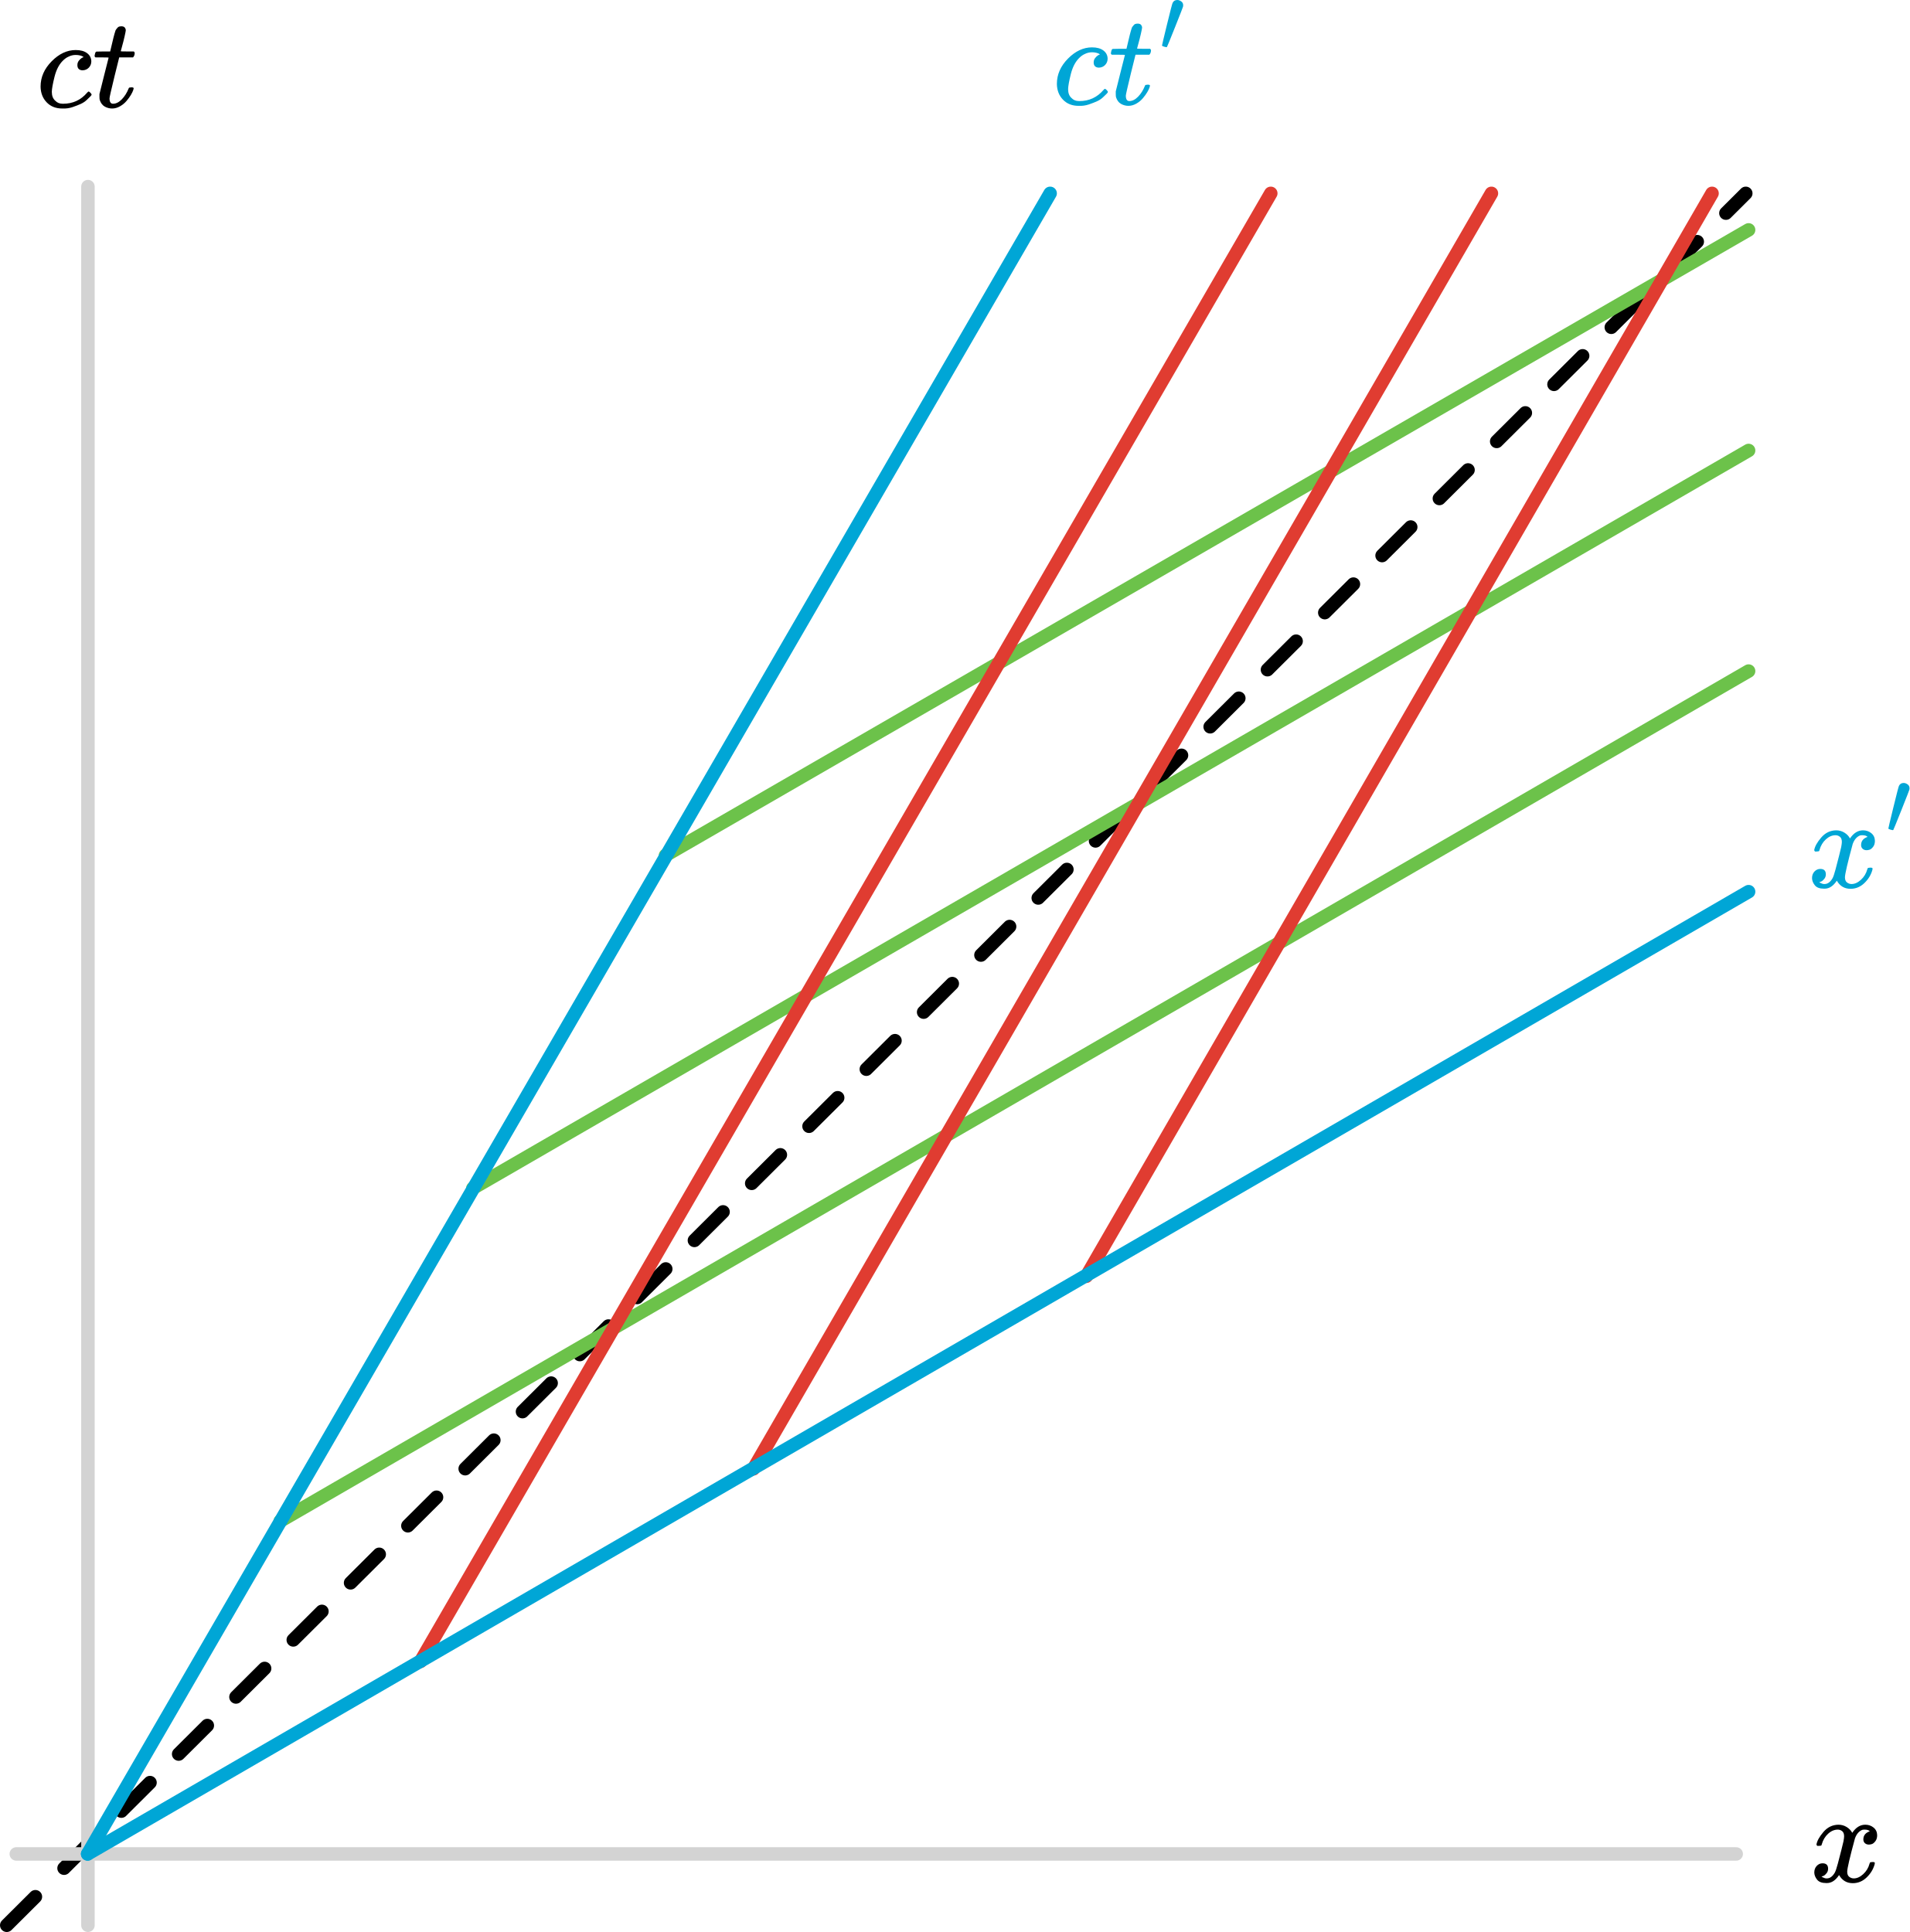
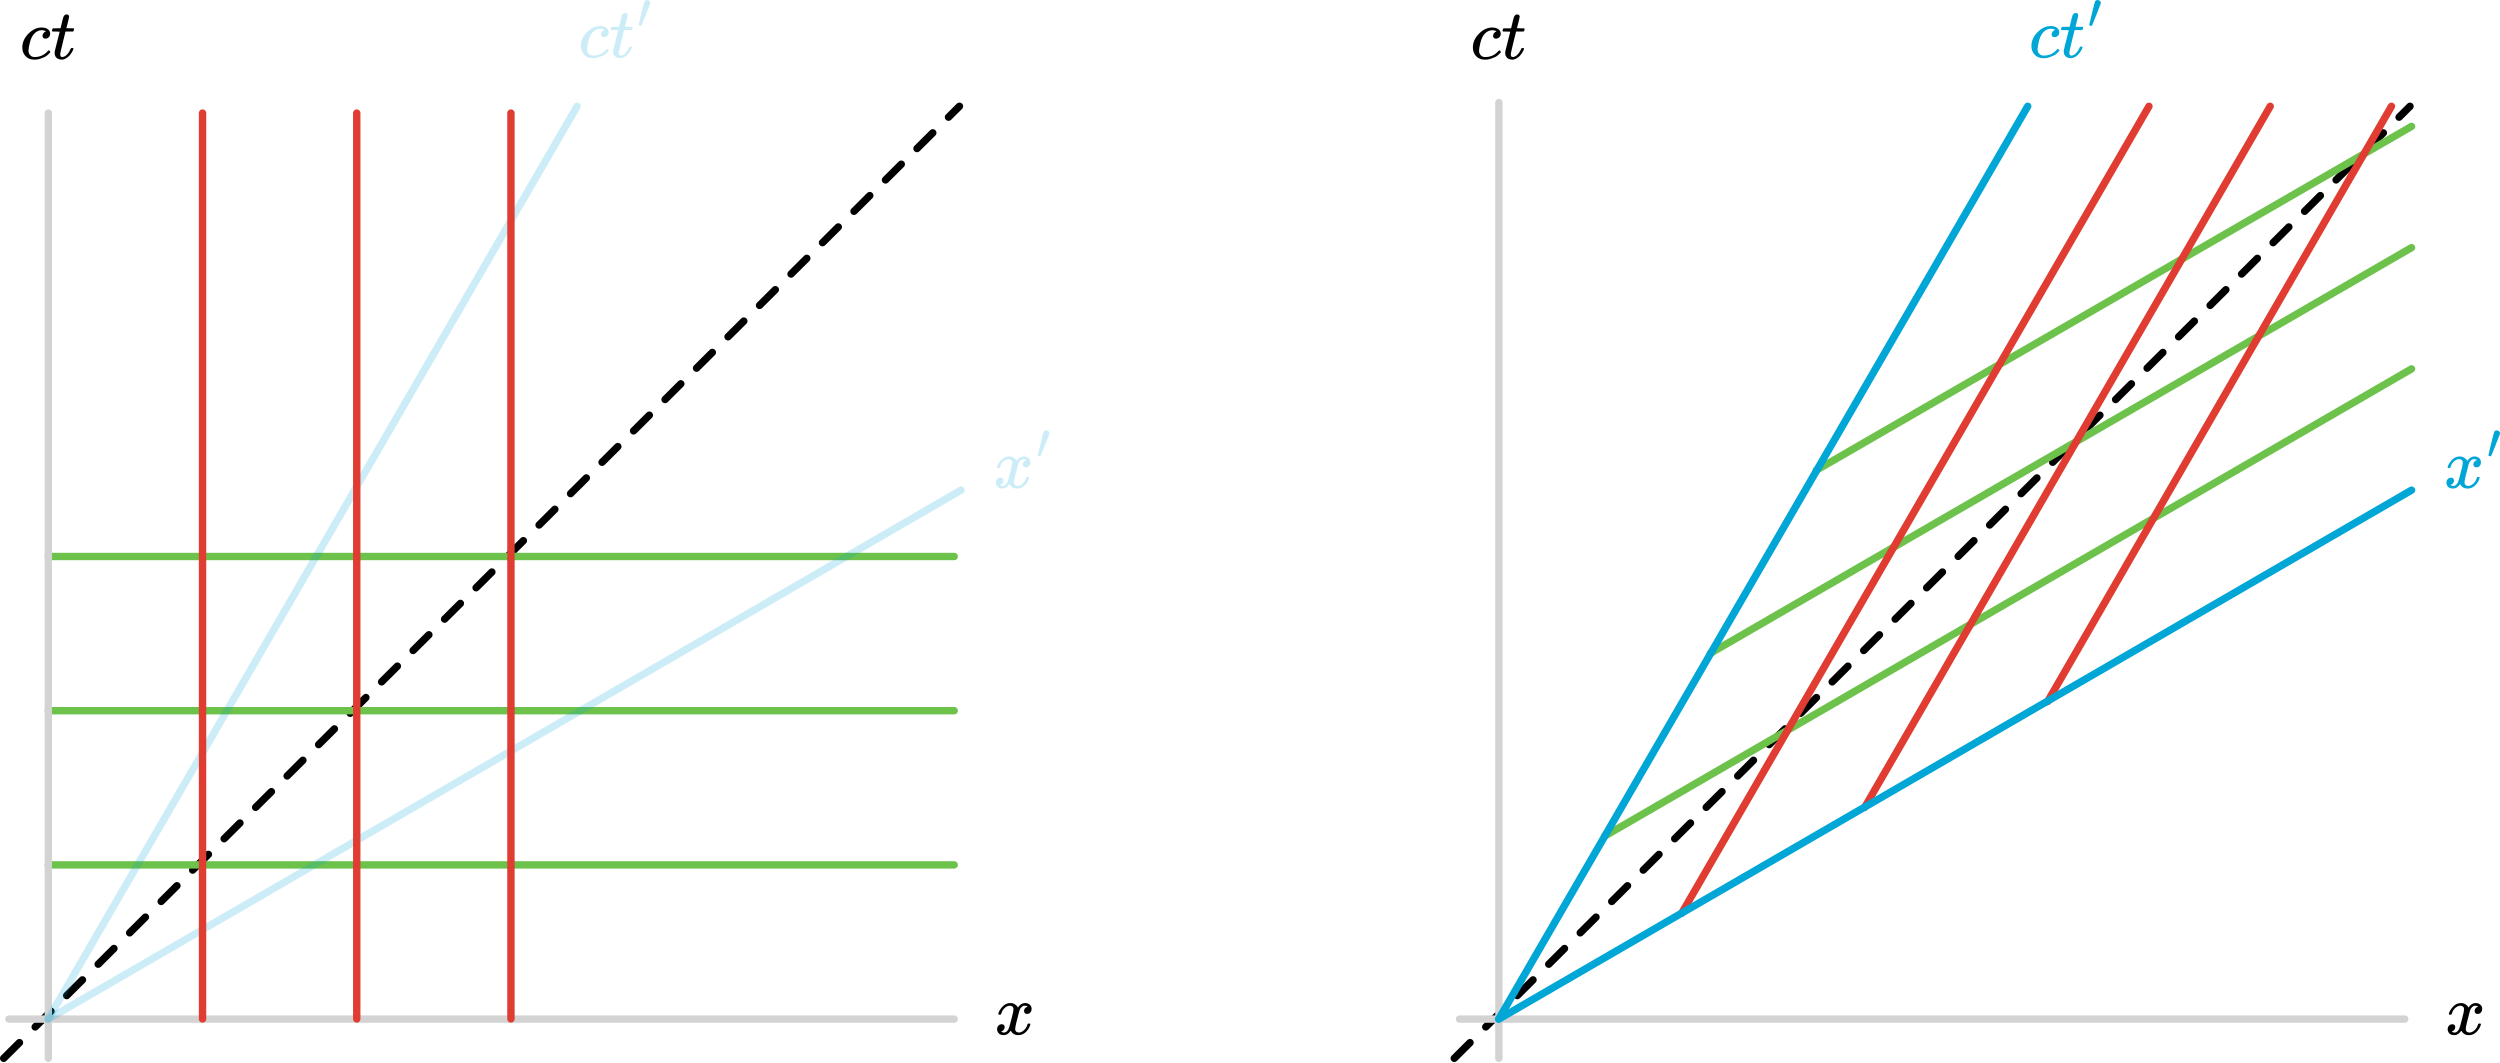
- <svg xmlns="http://www.w3.org/2000/svg" xmlns:xlink="http://www.w3.org/1999/xlink" width="141.648mm" height="143.345mm" viewBox="0 0 141.648 143.345" version="1.1" id="svg1" xml:space="preserve">
+ <svg xmlns="http://www.w3.org/2000/svg" xmlns:xlink="http://www.w3.org/1999/xlink" width="337.44mm" height="143.347mm" viewBox="0 0 337.44 143.347" version="1.1" id="svg1" xml:space="preserve">
  <defs id="defs1">
    <path id="MJX-74-TEX-I-1D450" d="m 34,159 q 0,109 86,196 86,87 186,87 56,0 88,-24 32,-24 33,-63 0,-29 -19,-49 -19,-20 -48,-21 -19,0 -30,10 -11,10 -11,30 0,20 11,34 11,14 22,21 11,7 14,6 h 1 q 0,2 -6,6 -6,4 -21,8 -15,4 -34,4 -30,0 -57,-14 -21,-9 -43,-31 -44,-44 -64,-124 -20,-80 -21,-116 0,-46 26,-69 22,-24 58,-24 h 4 q 112,0 185,85 9,10 12,10 4,0 13,-9 9,-9 10,-14 1,-5 -9,-15 Q 410,73 391,55 372,37 346,25 320,13 282,0 244,-13 202,-11 127,-11 81,37 35,85 34,159 Z" />
    <path id="MJX-74-TEX-I-1D461" d="m 26,385 q -7,7 -7,10 0,4 3,16 3,12 5,14 2,5 9,5 7,0 51,1 h 53 l 19,80 q 3,11 7,29 4,18 7,26 3,8 6,20 3,12 8,17 5,5 10,12 5,7 14,9 9,2 18,2 18,-1 25,-11 7,-10 7,-19 0,-7 -9,-47 -9,-40 -20,-79 l -10,-37 q 0,-2 50,-2 h 51 q 7,-7 7,-11 0,-22 -13,-35 H 210 L 174,240 Q 135,80 135,68 q 0,-42 27,-42 35,0 68,34 33,34 53,84 2,6 5,7 3,1 15,2 h 4 q 15,0 15,-8 0,-3 -3,-12 Q 314,117 301,95 288,73 267,48 246,23 216,6 186,-11 155,-11 125,-11 98,4 71,19 59,56 57,64 57,83 v 18 l 35,140 q 35,141 36,142 0,2 -51,2 z" />
    <path id="MJX-74-TEX-I-1D465" d="m 52,289 q 7,42 54,97 47,55 116,56 35,0 64,-18 29,-18 43,-45 42,63 101,63 37,0 64,-22 27,-22 28,-59 0,-29 -14,-47 -14,-18 -27,-22 -13,-4 -23,-4 -19,0 -31,11 -12,11 -12,29 0,46 50,63 -11,13 -40,13 -13,0 -19,-2 -38,-16 -56,-66 -60,-221 -60,-258 0,-28 16,-40 16,-12 35,-12 37,0 73,33 36,33 49,81 3,10 6,11 3,1 16,2 h 4 q 15,0 15,-8 0,-1 -2,-11 Q 486,77 440,33 394,-11 333,-11 263,-11 227,52 186,-10 133,-10 h -6 q -49,0 -70,26 -21,26 -22,55 0,32 19,52 19,20 45,20 43,0 43,-42 Q 142,81 130,66 118,51 107,46 96,41 94,41 l -3,-1 q 0,-1 6,-4 6,-3 16,-7 10,-4 19,-3 36,0 62,45 9,16 23,68 14,52 28,108 14,56 16,66 5,27 5,39 0,28 -15,40 -15,12 -34,12 -40,0 -75,-32 -35,-32 -49,-82 -2,-9 -5,-10 -3,-1 -16,-2 H 58 q -6,6 -6,11 z" />
    <path id="MJX-26-TEX-I-1D450" d="m 34,159 q 0,109 86,196 86,87 186,87 56,0 88,-24 32,-24 33,-63 0,-29 -19,-49 -19,-20 -48,-21 -19,0 -30,10 -11,10 -11,30 0,20 11,34 11,14 22,21 11,7 14,6 h 1 q 0,2 -6,6 -6,4 -21,8 -15,4 -34,4 -30,0 -57,-14 -21,-9 -43,-31 -44,-44 -64,-124 -20,-80 -21,-116 0,-46 26,-69 22,-24 58,-24 h 4 q 112,0 185,85 9,10 12,10 4,0 13,-9 9,-9 10,-14 1,-5 -9,-15 Q 410,73 391,55 372,37 346,25 320,13 282,0 244,-13 202,-11 127,-11 81,37 35,85 34,159 Z" />
    <path id="MJX-26-TEX-I-1D461" d="m 26,385 q -7,7 -7,10 0,4 3,16 3,12 5,14 2,5 9,5 7,0 51,1 h 53 l 19,80 q 3,11 7,29 4,18 7,26 3,8 6,20 3,12 8,17 5,5 10,12 5,7 14,9 9,2 18,2 18,-1 25,-11 7,-10 7,-19 0,-7 -9,-47 -9,-40 -20,-79 l -10,-37 q 0,-2 50,-2 h 51 q 7,-7 7,-11 0,-22 -13,-35 H 210 L 174,240 Q 135,80 135,68 q 0,-42 27,-42 35,0 68,34 33,34 53,84 2,6 5,7 3,1 15,2 h 4 q 15,0 15,-8 0,-3 -3,-12 Q 314,117 301,95 288,73 267,48 246,23 216,6 186,-11 155,-11 125,-11 98,4 71,19 59,56 57,64 57,83 v 18 l 35,140 q 35,141 36,142 0,2 -51,2 z" />
    <path id="MJX-26-TEX-V-2032" d="m 79,43 q -6,0 -27,6 -21,6 -22,12 0,7 55,232 55,225 61,235 15,32 52,32 20,0 42,-15 22,-15 22,-44 0,-5 -2,-15 -1,-7 -87,-223 Q 87,47 84,45 81,43 79,43 Z" />
    <path id="MJX-26-TEX-I-1D465" d="m 52,289 q 7,42 54,97 47,55 116,56 35,0 64,-18 29,-18 43,-45 42,63 101,63 37,0 64,-22 27,-22 28,-59 0,-29 -14,-47 -14,-18 -27,-22 -13,-4 -23,-4 -19,0 -31,11 -12,11 -12,29 0,46 50,63 -11,13 -40,13 -13,0 -19,-2 -38,-16 -56,-66 -60,-221 -60,-258 0,-28 16,-40 16,-12 35,-12 37,0 73,33 36,33 49,81 3,10 6,11 3,1 16,2 h 4 q 15,0 15,-8 0,-1 -2,-11 Q 486,77 440,33 394,-11 333,-11 263,-11 227,52 186,-10 133,-10 h -6 q -49,0 -70,26 -21,26 -22,55 0,32 19,52 19,20 45,20 43,0 43,-42 Q 142,81 130,66 118,51 107,46 96,41 94,41 l -3,-1 q 0,-1 6,-4 6,-3 16,-7 10,-4 19,-3 36,0 62,45 9,16 23,68 14,52 28,108 14,56 16,66 5,27 5,39 0,28 -15,40 -15,12 -34,12 -40,0 -75,-32 -35,-32 -49,-82 -2,-9 -5,-10 -3,-1 -16,-2 H 58 q -6,6 -6,11 z" />
  </defs>
-   <g id="layer1" transform="translate(48.61832,-124.5334)">
-     <path style="fill:#fee1d3;stroke:#000000;stroke-width:1;stroke-linecap:round;stroke-dasharray:3, 3;stroke-dashoffset:0;stroke-opacity:1" d="m -48.118,267.379 129,-128.5" id="path165" />
-     <path style="fill:#fee1d3;stroke:#6cc24a;stroke-width:1;stroke-linecap:round;stroke-dasharray:none;stroke-dashoffset:0;stroke-opacity:1" d="M 81.091,174.323 -27.83,237.393" id="path171" />
-     <path style="fill:#fee1d3;stroke:#6cc24a;stroke-width:1;stroke-linecap:round;stroke-dasharray:none;stroke-dashoffset:0;stroke-opacity:1" d="m 81.091,157.956 -94.633,54.742" id="path172" />
-     <path style="fill:#fee1d3;stroke:#6cc24a;stroke-width:1;stroke-linecap:round;stroke-dasharray:none;stroke-dashoffset:0;stroke-opacity:1" d="M 81.091,141.59 0.746,188.004" id="path173" />
-     <g id="g110" transform="translate(273.6155,-72.45018)">
-       <g data-mml-node="mi" id="g108" style="fill:#000000;stroke:#000000;stroke-width:0" transform="matrix(0.00957689,0,0,-0.00957689,-319.5489,204.9294)">
-         <use data-c="1D450" xlink:href="#MJX-74-TEX-I-1D450" id="use107" style="stroke-width:0" />
-       </g>
-       <g data-mml-node="mi" id="g109" style="fill:#000000;stroke:#000000;stroke-width:0" transform="matrix(0.00957689,0,0,-0.00957689,-315.4021,204.9294)">
-         <use data-c="1D461" xlink:href="#MJX-74-TEX-I-1D461" id="use108" style="stroke-width:0" />
+   <g id="layer1" transform="translate(-4.386498,-394.2535)">
+     <g id="g383" transform="translate(0,0.00191949)">
+       <g id="g173-3" transform="translate(248.7965,269.7201)">
+         <path style="fill:#fee1d3;stroke:#000000;stroke-width:1;stroke-linecap:round;stroke-dasharray:3, 3;stroke-dashoffset:0;stroke-opacity:1" d="m -48.118,267.379 129,-128.5" id="path165-4" />
+         <path style="fill:#fee1d3;stroke:#6cc24a;stroke-width:1;stroke-linecap:round;stroke-dasharray:none;stroke-dashoffset:0;stroke-opacity:1" d="M 81.091,174.323 -27.83,237.393" id="path171-9" />
+         <path style="fill:#fee1d3;stroke:#6cc24a;stroke-width:1;stroke-linecap:round;stroke-dasharray:none;stroke-dashoffset:0;stroke-opacity:1" d="m 81.091,157.956 -94.633,54.742" id="path172-6" />
+         <path style="fill:#fee1d3;stroke:#6cc24a;stroke-width:1;stroke-linecap:round;stroke-dasharray:none;stroke-dashoffset:0;stroke-opacity:1" d="M 81.091,141.59 0.746,188.004" id="path173-5" />
+         <g id="g110-1" transform="translate(273.6155,-72.45018)">
+           <g data-mml-node="mi" id="g108-0" style="fill:#000000;stroke:#000000;stroke-width:0" transform="matrix(0.00957689,0,0,-0.00957689,-319.5489,204.9294)">
+             <use data-c="1D450" xlink:href="#MJX-74-TEX-I-1D450" id="use107-9" style="stroke-width:0" />
+           </g>
+           <g data-mml-node="mi" id="g109-9" style="fill:#000000;stroke:#000000;stroke-width:0" transform="matrix(0.00957689,0,0,-0.00957689,-315.4021,204.9294)">
+             <use data-c="1D461" xlink:href="#MJX-74-TEX-I-1D461" id="use108-6" style="stroke-width:0" />
+           </g>
+         </g>
+         <g data-mml-node="mi" id="g111-8" style="fill:#000000;stroke:#000000;stroke-width:0" transform="matrix(0.00957689,0,0,-0.00957689,85.62879,264.1509)">
+           <use data-c="1D465" xlink:href="#MJX-74-TEX-I-1D465" id="use110-3" style="stroke-width:0" />
+         </g>
+         <g id="g164-4" transform="translate(5.201849)">
+           <g data-mml-node="mi" id="g114-8" style="fill:#00a6d6;stroke:#000000;stroke-width:0" transform="matrix(0.00957781,0,0,-0.00957781,24.25273,132.2811)">
+             <use data-c="1D450" xlink:href="#MJX-26-TEX-I-1D450" id="use113-4" style="fill:#00a6d6;stroke-width:0" />
+           </g>
+           <g data-mml-node="msup" transform="matrix(0.00957781,0,0,-0.00957781,28.39992,132.2811)" id="g117-9" style="fill:#00a6d6;stroke:#000000;stroke-width:0">
+             <g data-mml-node="mi" id="g115-9" style="fill:#00a6d6;stroke-width:0">
+               <use data-c="1D461" xlink:href="#MJX-26-TEX-I-1D461" id="use114-2" style="fill:#00a6d6;stroke-width:0" />
+             </g>
+             <g data-mml-node="mo" transform="matrix(0.707,0,0,0.707,394,413)" id="g116-5" style="fill:#00a6d6;stroke-width:0">
+               <use data-c="2032" xlink:href="#MJX-26-TEX-V-2032" id="use115-5" style="fill:#00a6d6;stroke-width:0" />
+             </g>
+           </g>
+         </g>
+         <g data-mml-node="msup" transform="matrix(0.00957781,0,0,-0.00957781,85.46128,190.373)" id="g133-3" style="fill:#00a6d6;stroke:#000000;stroke-width:0">
+           <g data-mml-node="mi" id="g131-3" style="fill:#00a6d6;stroke-width:0">
+             <use data-c="1D465" xlink:href="#MJX-26-TEX-I-1D465" id="use130-3" style="fill:#00a6d6;stroke-width:0" />
+           </g>
+           <g data-mml-node="mo" transform="matrix(0.707,0,0,0.707,605,413)" id="g132-7" style="fill:#00a6d6;stroke-width:0">
+             <use data-c="2032" xlink:href="#MJX-26-TEX-V-2032" id="use131-4" style="fill:#00a6d6;stroke-width:0" />
+           </g>
+         </g>
+         <path style="fill:#f3c600;stroke:#d3d3d3;stroke-width:1;stroke-linecap:round" d="m -47.409,262.087 h 127.581" id="path163-3" />
+         <path style="fill:#f3c600;stroke:#d3d3d3;stroke-width:1;stroke-linecap:round" d="M -42.095,267.379 V 138.379" id="path164-8" />
+         <path style="fill:#fee1d3;stroke:#00a6d6;stroke-width:1;stroke-linecap:round;stroke-dasharray:none;stroke-dashoffset:0;stroke-opacity:1" d="M 29.28,138.879 -42.117,262.087" id="path113-0" />
+         <path style="fill:#fee1d3;stroke:#e03c31;stroke-width:1;stroke-linecap:round;stroke-dasharray:none;stroke-dashoffset:0;stroke-opacity:1" d="M 45.647,138.879 -17.423,247.8" id="path166-8" />
+         <path style="fill:#fee1d3;stroke:#e03c31;stroke-width:1;stroke-linecap:round;stroke-dasharray:none;stroke-dashoffset:0;stroke-opacity:1" d="M 62.014,138.879 7.272,233.512" id="path167-8" />
+         <path style="fill:#fee1d3;stroke:#e03c31;stroke-width:1;stroke-linecap:round;stroke-dasharray:none;stroke-dashoffset:0;stroke-opacity:1" d="M 78.38,138.879 31.966,219.225" id="path169-0" />
+         <path style="fill:#fee1d3;stroke:#00a6d6;stroke-width:1;stroke-linecap:round;stroke-dasharray:none;stroke-dashoffset:0;stroke-opacity:1" d="M 81.091,190.69 -42.117,262.087" id="path170-6" />
      </g>
    </g>
-     <g data-mml-node="mi" id="g111" style="fill:#000000;stroke:#000000;stroke-width:0" transform="matrix(0.00957689,0,0,-0.00957689,85.62879,264.1509)">
-       <use data-c="1D465" xlink:href="#MJX-74-TEX-I-1D465" id="use110" style="stroke-width:0" />
-     </g>
-     <g id="g164" transform="translate(5.201849)">
-       <g data-mml-node="mi" id="g114" style="fill:#00a6d6;stroke:#000000;stroke-width:0" transform="matrix(0.00957781,0,0,-0.00957781,24.25273,132.2811)">
-         <use data-c="1D450" xlink:href="#MJX-26-TEX-I-1D450" id="use113" style="fill:#00a6d6;stroke-width:0" />
-       </g>
-       <g data-mml-node="msup" transform="matrix(0.00957781,0,0,-0.00957781,28.39992,132.2811)" id="g117" style="fill:#00a6d6;stroke:#000000;stroke-width:0">
-         <g data-mml-node="mi" id="g115" style="fill:#00a6d6;stroke-width:0">
-           <use data-c="1D461" xlink:href="#MJX-26-TEX-I-1D461" id="use114" style="fill:#00a6d6;stroke-width:0" />
+     <g id="g382" transform="translate(10.58333)">
+       <path style="fill:#fee1d3;stroke:#000000;stroke-width:1;stroke-linecap:round;stroke-dasharray:3, 3;stroke-dashoffset:0;stroke-opacity:1" d="m -5.697,537.099 129,-128.5" id="path349" />
+       <g id="g354" transform="translate(316.0369,197.2699)">
+         <g data-mml-node="mi" id="g352" style="fill:#000000;stroke:#000000;stroke-width:0" transform="matrix(0.00957689,0,0,-0.00957689,-319.5489,204.9294)">
+           <use data-c="1D450" xlink:href="#MJX-74-TEX-I-1D450" id="use352" style="stroke-width:0" />
        </g>
-         <g data-mml-node="mo" transform="matrix(0.707,0,0,0.707,394,413)" id="g116" style="fill:#00a6d6;stroke-width:0">
-           <use data-c="2032" xlink:href="#MJX-26-TEX-V-2032" id="use115" style="fill:#00a6d6;stroke-width:0" />
+         <g data-mml-node="mi" id="g353" style="fill:#000000;stroke:#000000;stroke-width:0" transform="matrix(0.00957689,0,0,-0.00957689,-315.4021,204.9294)">
+           <use data-c="1D461" xlink:href="#MJX-74-TEX-I-1D461" id="use353" style="stroke-width:0" />
        </g>
      </g>
+       <g data-mml-node="mi" id="g355" style="fill:#000000;stroke:#000000;stroke-width:0" transform="matrix(0.00957689,0,0,-0.00957689,128.0502,533.871)">
+         <use data-c="1D465" xlink:href="#MJX-74-TEX-I-1D465" id="use354" style="stroke-width:0" />
+       </g>
+       <g id="g360" transform="translate(47.62323,269.7201)" style="opacity:0.2">
+         <g data-mml-node="mi" id="g356" style="fill:#00a6d6;stroke:#000000;stroke-width:0" transform="matrix(0.00957781,0,0,-0.00957781,24.25273,132.2811)">
+           <use data-c="1D450" xlink:href="#MJX-26-TEX-I-1D450" id="use355" style="fill:#00a6d6;stroke-width:0" />
+         </g>
+         <g data-mml-node="msup" transform="matrix(0.00957781,0,0,-0.00957781,28.39992,132.2811)" id="g359" style="fill:#00a6d6;stroke:#000000;stroke-width:0">
+           <g data-mml-node="mi" id="g357" style="fill:#00a6d6;stroke-width:0">
+             <use data-c="1D461" xlink:href="#MJX-26-TEX-I-1D461" id="use356" style="fill:#00a6d6;stroke-width:0" />
+           </g>
+           <g data-mml-node="mo" transform="matrix(0.707,0,0,0.707,394,413)" id="g358" style="fill:#00a6d6;stroke-width:0">
+             <use data-c="2032" xlink:href="#MJX-26-TEX-V-2032" id="use357" style="fill:#00a6d6;stroke-width:0" />
+           </g>
+         </g>
+       </g>
+       <g data-mml-node="msup" transform="matrix(0.00957781,0,0,-0.00957781,127.8827,460.0931)" id="g363" style="opacity:0.2;fill:#00a6d6;stroke:#000000;stroke-width:0">
+         <g data-mml-node="mi" id="g361" style="fill:#00a6d6;stroke-width:0">
+           <use data-c="1D465" xlink:href="#MJX-26-TEX-I-1D465" id="use360" style="fill:#00a6d6;stroke-width:0" />
+         </g>
+         <g data-mml-node="mo" transform="matrix(0.707,0,0,0.707,605,413)" id="g362" style="fill:#00a6d6;stroke-width:0">
+           <use data-c="2032" xlink:href="#MJX-26-TEX-V-2032" id="use361" style="fill:#00a6d6;stroke-width:0" />
+         </g>
+       </g>
+       <path style="fill:#f3c600;stroke:#6cc24a;stroke-width:1;stroke-linecap:round" d="M 0.327,510.993 H 122.594" id="path370" />
+       <path style="fill:#f3c600;stroke:#6cc24a;stroke-width:1;stroke-linecap:round" d="M 0.327,490.179 H 122.594" id="path371" />
+       <path style="fill:#f3c600;stroke:#6cc24a;stroke-width:1;stroke-linecap:round" d="M 0.327,469.365 H 122.594" id="path372" />
+       <path style="fill:#f3c600;stroke:#d3d3d3;stroke-width:1;stroke-linecap:round" d="M -4.987,531.807 H 122.594" id="path363" />
+       <path style="fill:#f3c600;stroke:#d3d3d3;stroke-width:1;stroke-linecap:round" d="M 0.327,537.101 V 409.518" id="path364" />
+       <path style="opacity:0.2;fill:#fee1d3;stroke:#00a6d6;stroke-width:1;stroke-linecap:round;stroke-dasharray:none;stroke-dashoffset:0;stroke-opacity:1" d="M 71.702,408.599 0.304,531.807" id="path365" />
+       <path style="opacity:0.2;fill:#fee1d3;stroke:#00a6d6;stroke-width:1;stroke-linecap:round;stroke-dasharray:none;stroke-dashoffset:0;stroke-opacity:1" d="M 123.513,460.41 0.304,531.807" id="path369" />
+       <path style="fill:#f3c600;stroke:#e03c31;stroke-width:1;stroke-linecap:round" d="M 21.141,531.785 V 409.518" id="path373" />
+       <path style="fill:#f3c600;stroke:#e03c31;stroke-width:1;stroke-linecap:round" d="M 41.955,531.785 V 409.518" id="path374" />
+       <path style="fill:#f3c600;stroke:#e03c31;stroke-width:1;stroke-linecap:round" d="M 62.768,531.785 V 409.518" id="path375" />
    </g>
-     <g data-mml-node="msup" transform="matrix(0.00957781,0,0,-0.00957781,85.46128,190.373)" id="g133" style="fill:#00a6d6;stroke:#000000;stroke-width:0">
-       <g data-mml-node="mi" id="g131" style="fill:#00a6d6;stroke-width:0">
-         <use data-c="1D465" xlink:href="#MJX-26-TEX-I-1D465" id="use130" style="fill:#00a6d6;stroke-width:0" />
-       </g>
-       <g data-mml-node="mo" transform="matrix(0.707,0,0,0.707,605,413)" id="g132" style="fill:#00a6d6;stroke-width:0">
-         <use data-c="2032" xlink:href="#MJX-26-TEX-V-2032" id="use131" style="fill:#00a6d6;stroke-width:0" />
-       </g>
-     </g>
-     <path style="fill:#f3c600;stroke:#d3d3d3;stroke-width:1;stroke-linecap:round" d="m -47.409,262.087 h 127.581" id="path163" />
-     <path style="fill:#f3c600;stroke:#d3d3d3;stroke-width:1;stroke-linecap:round" d="M -42.095,267.379 V 138.379" id="path164" />
-     <path style="fill:#fee1d3;stroke:#00a6d6;stroke-width:1;stroke-linecap:round;stroke-dasharray:none;stroke-dashoffset:0;stroke-opacity:1" d="M 29.28,138.879 -42.117,262.087" id="path113" />
-     <path style="fill:#fee1d3;stroke:#e03c31;stroke-width:1;stroke-linecap:round;stroke-dasharray:none;stroke-dashoffset:0;stroke-opacity:1" d="M 45.647,138.879 -17.423,247.8" id="path166" />
-     <path style="fill:#fee1d3;stroke:#e03c31;stroke-width:1;stroke-linecap:round;stroke-dasharray:none;stroke-dashoffset:0;stroke-opacity:1" d="M 62.014,138.879 7.272,233.512" id="path167" />
-     <path style="fill:#fee1d3;stroke:#e03c31;stroke-width:1;stroke-linecap:round;stroke-dasharray:none;stroke-dashoffset:0;stroke-opacity:1" d="M 78.38,138.879 31.966,219.225" id="path169" />
-     <path style="fill:#fee1d3;stroke:#00a6d6;stroke-width:1;stroke-linecap:round;stroke-dasharray:none;stroke-dashoffset:0;stroke-opacity:1" d="M 81.091,190.69 -42.117,262.087" id="path170" />
  </g>
</svg>
